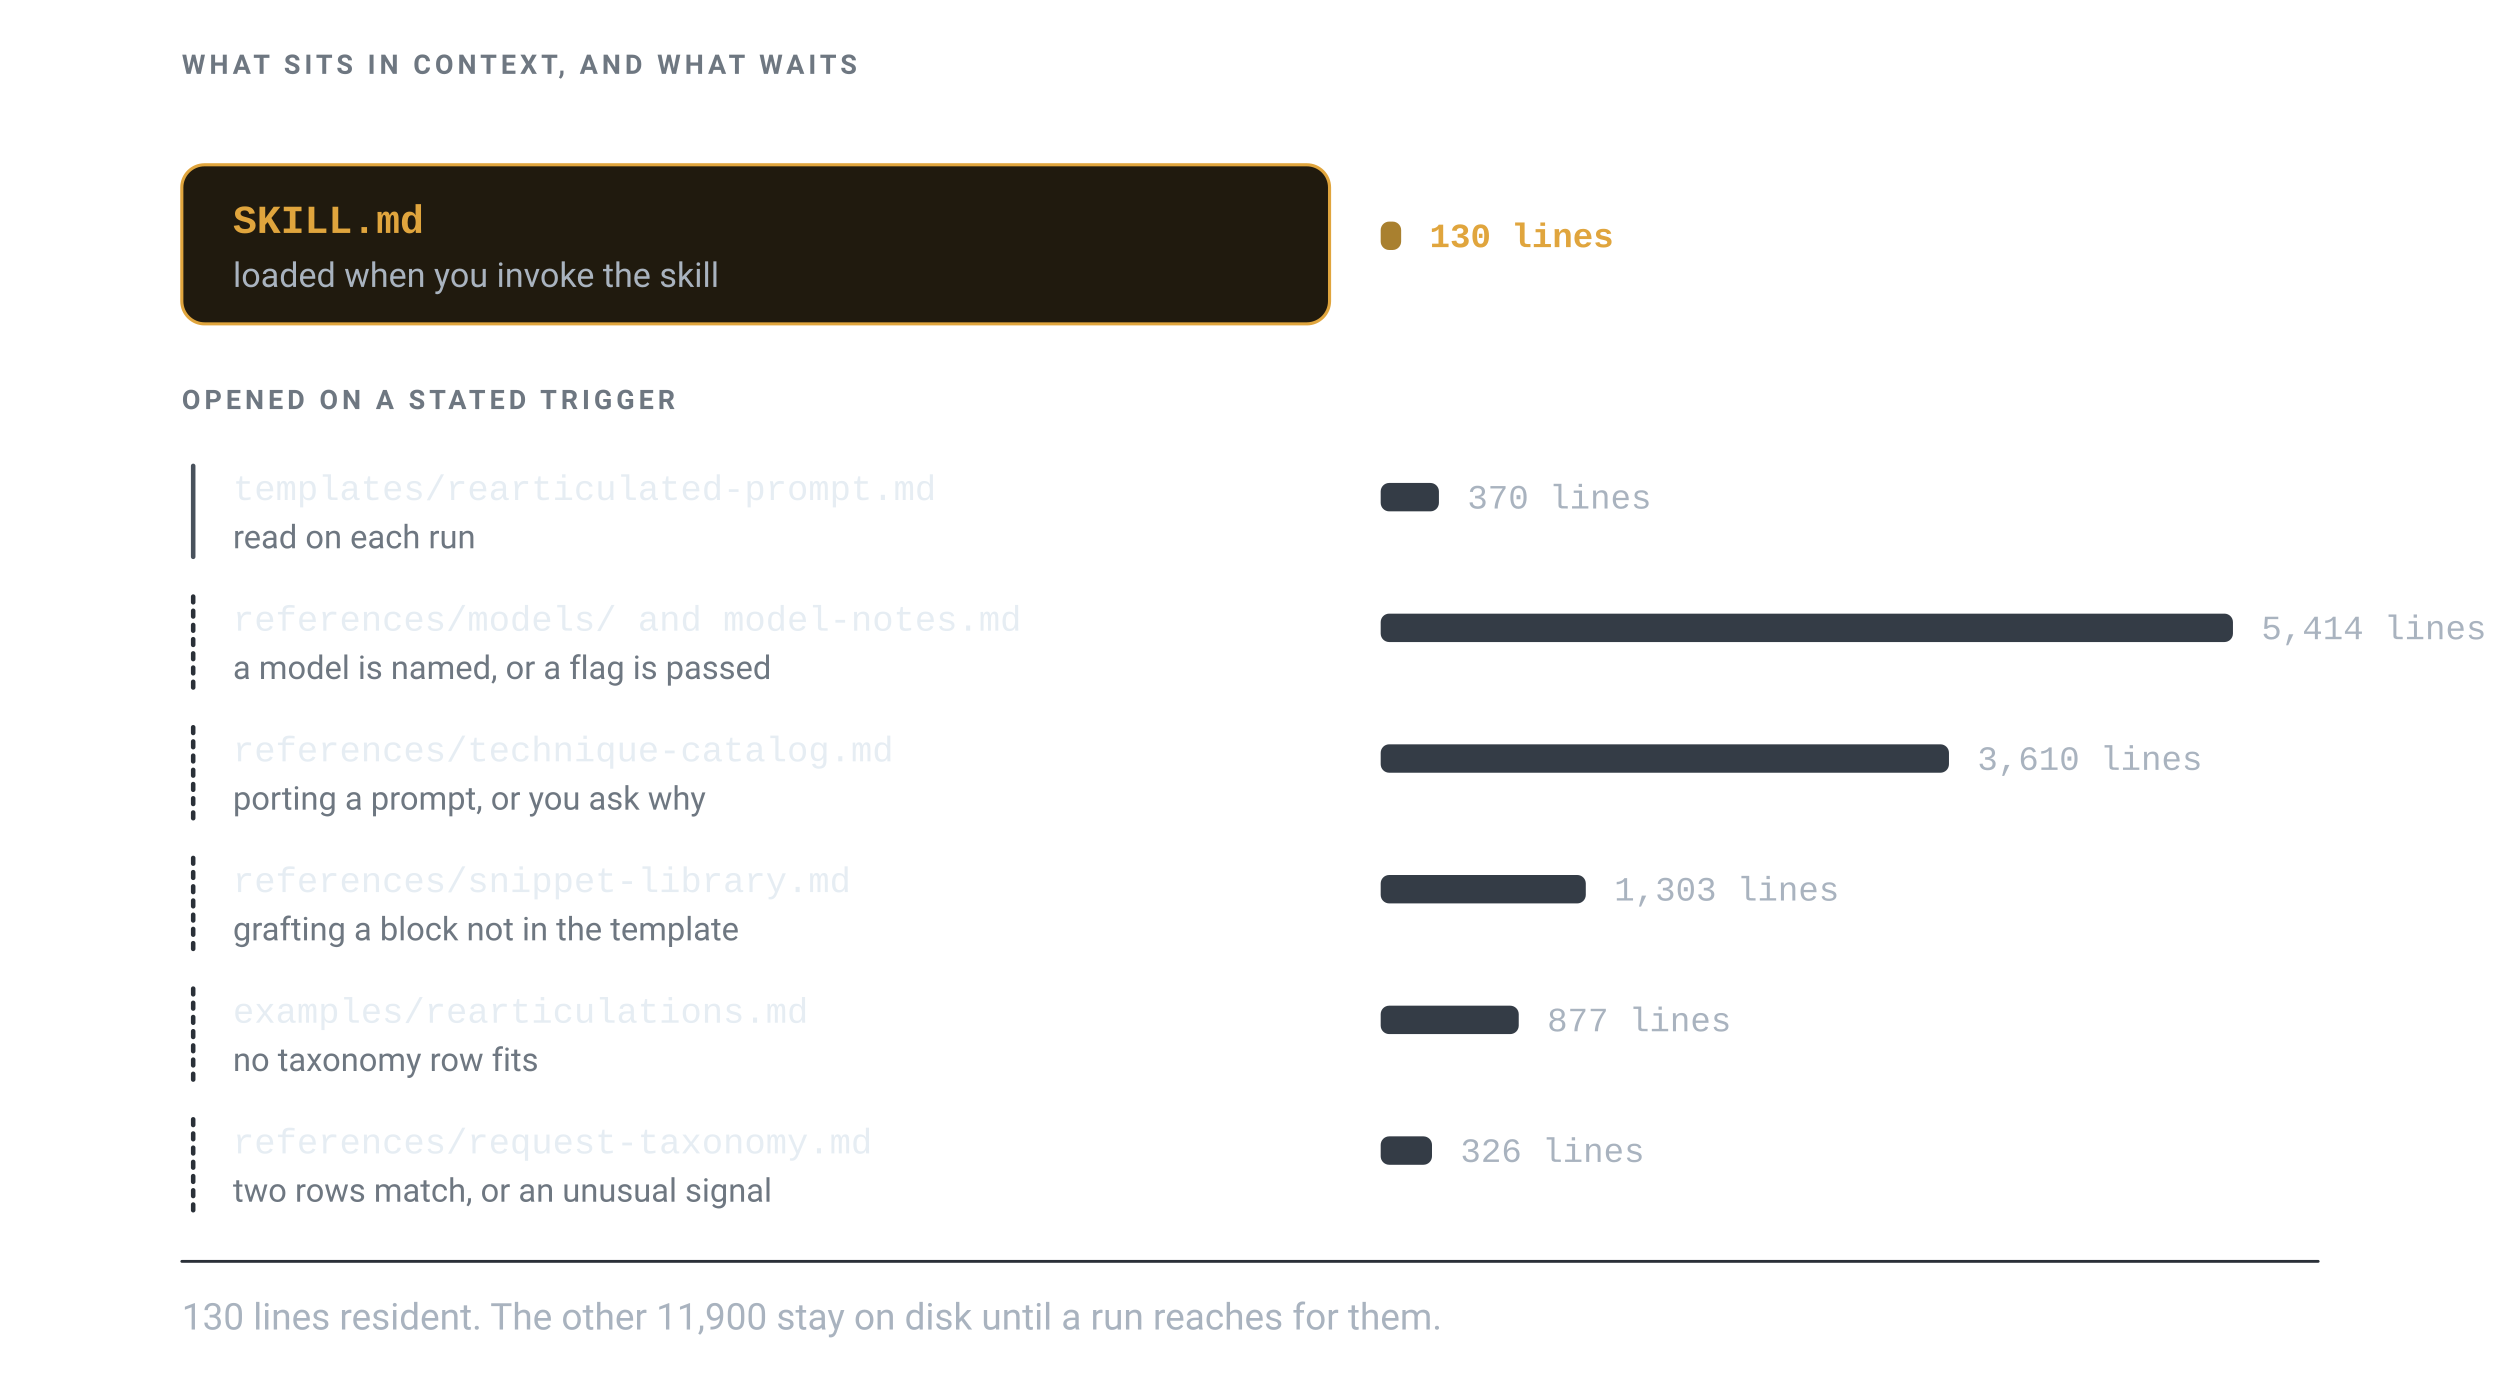
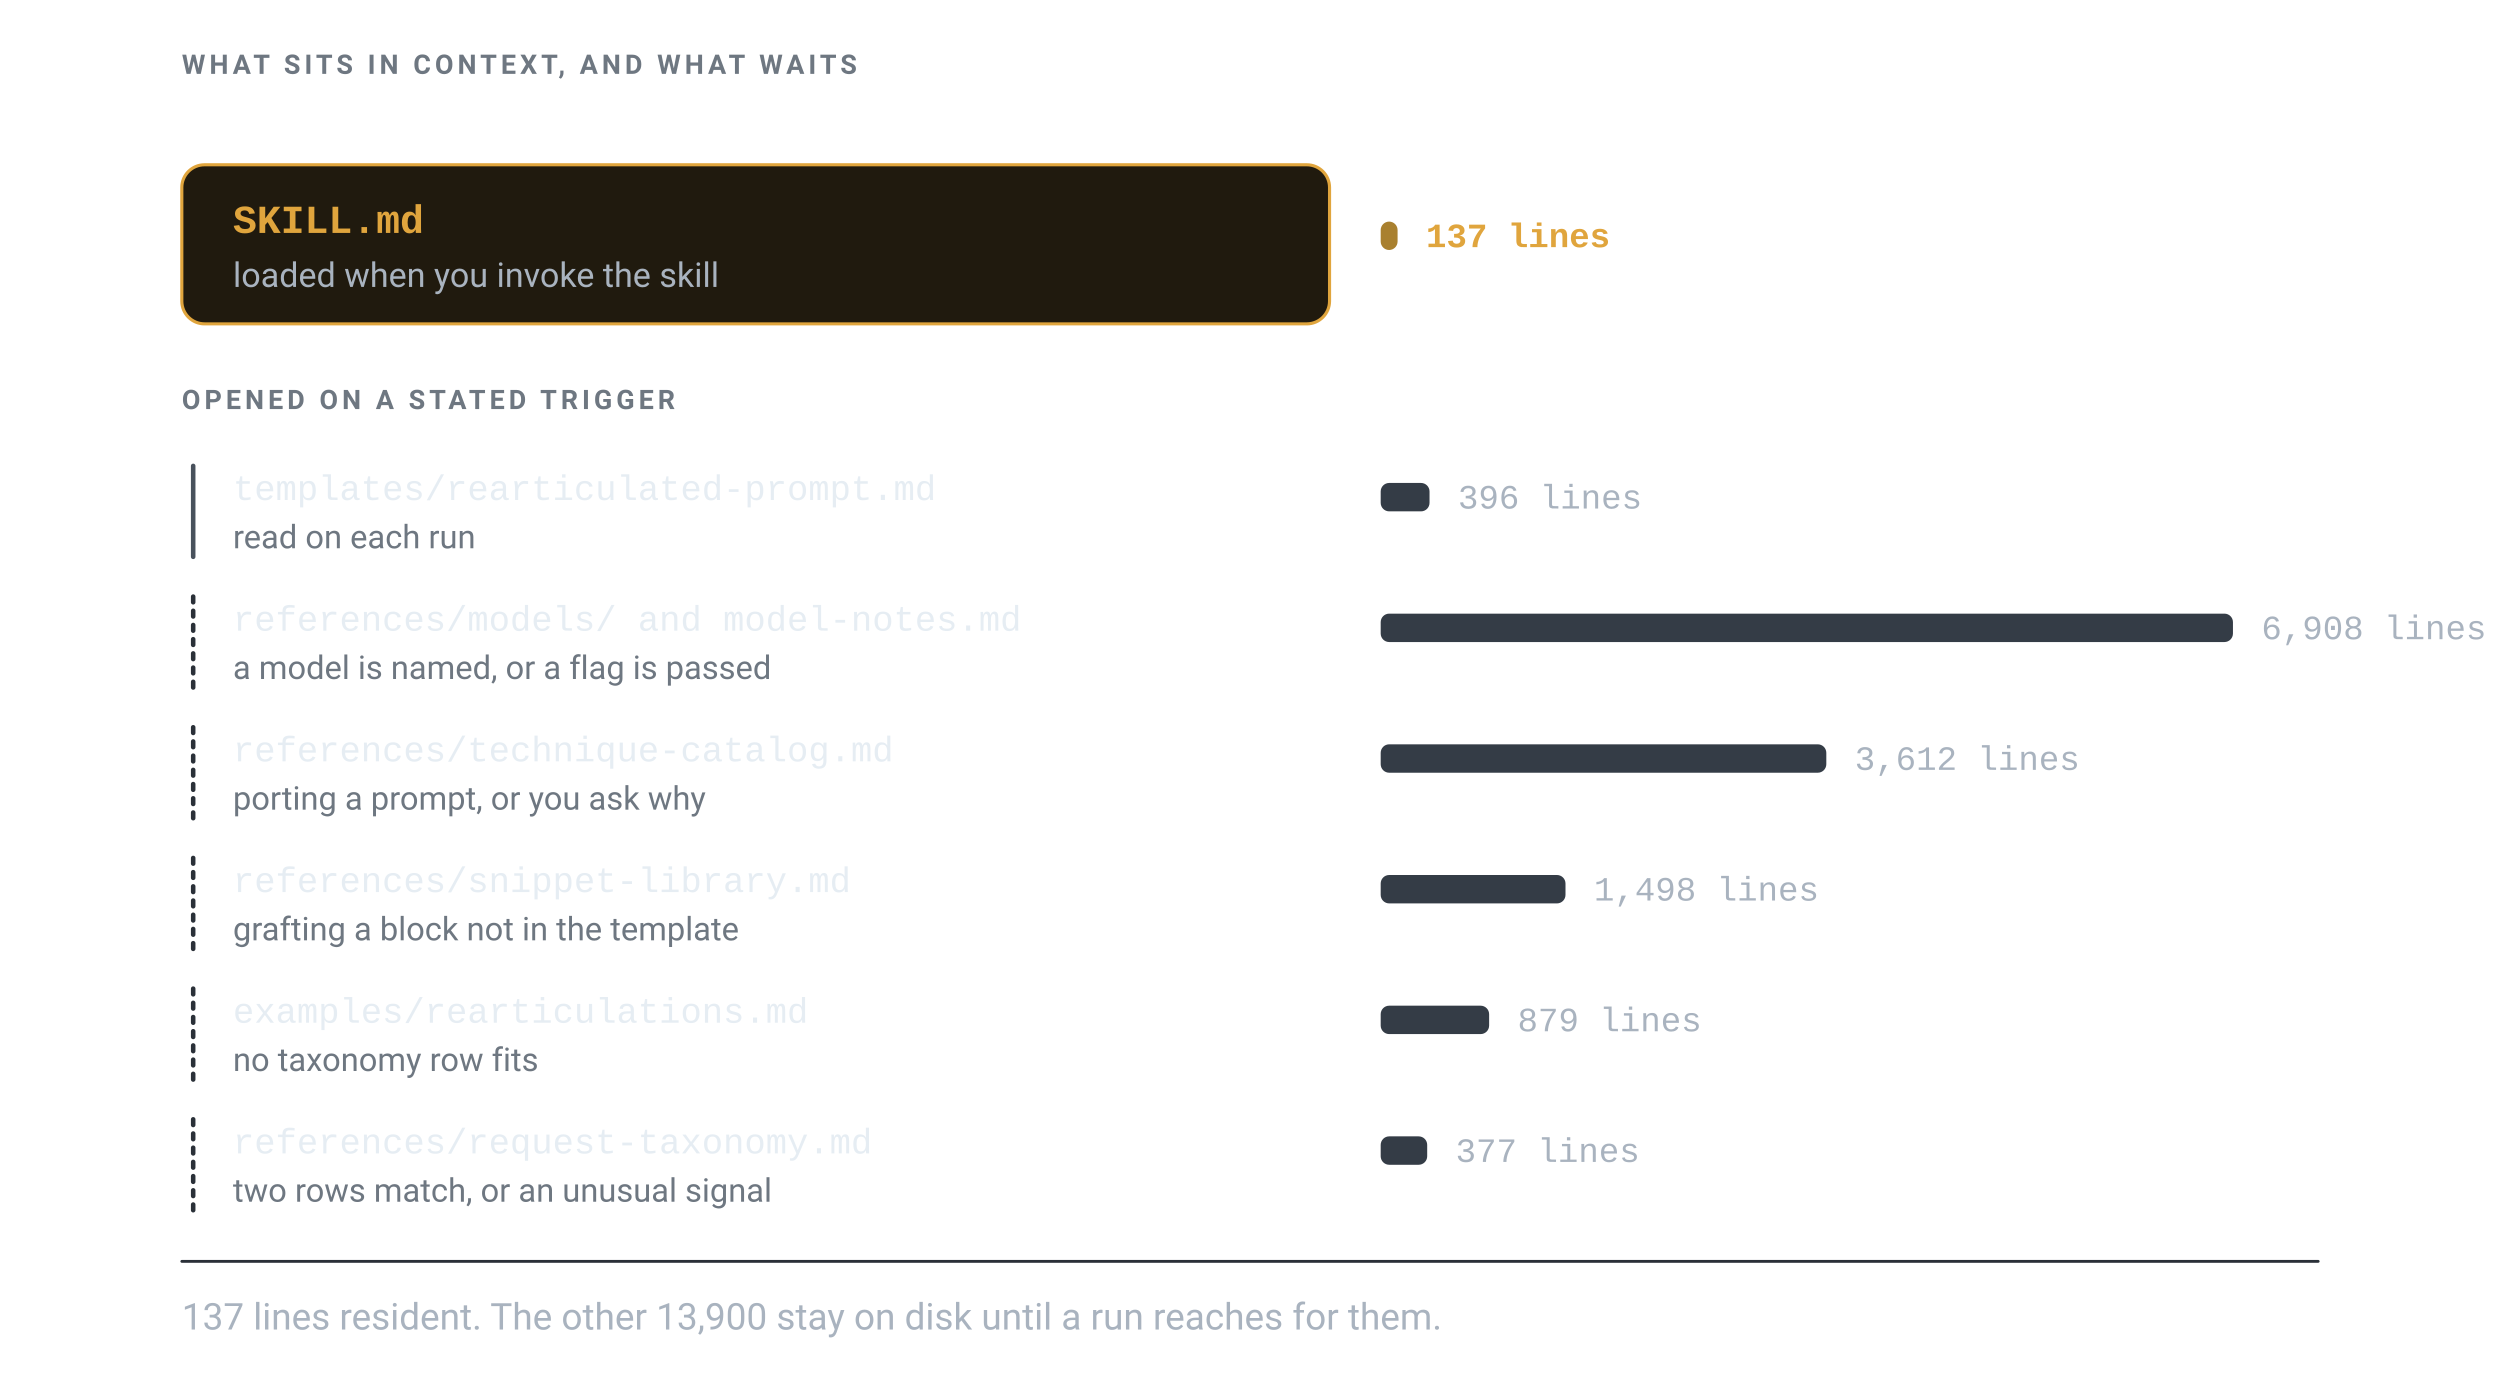
<svg xmlns="http://www.w3.org/2000/svg" viewBox="0 0 880 492" width="880" height="492" role="img" aria-labelledby="t d">
  <defs>
    <marker id="ah" viewBox="0 0 8 8" refX="6.4" refY="4" markerWidth="7" markerHeight="7" orient="auto">
      <path d="M0.6 1.1 L6.6 4 L0.6 6.9" fill="none" stroke="#48515c" stroke-width="1.2" stroke-linecap="round" stroke-linejoin="round" />
    </marker>
    <marker id="ahA" viewBox="0 0 8 8" refX="6.4" refY="4" markerWidth="7" markerHeight="7" orient="auto">
      <path d="M0.6 1.1 L6.6 4 L0.6 6.9" fill="none" stroke="#e0a53d" stroke-width="1.2" stroke-linecap="round" stroke-linejoin="round" />
    </marker>
  </defs>
  <text x="64" y="26" font-family="ui-sans-serif,-apple-system,BlinkMacSystemFont,'Segoe UI',Roboto,Helvetica,Arial,sans-serif" font-size="9.5" fill="#6e7781" font-weight="600" letter-spacing="1.4">WHAT SITS IN CONTEXT, AND WHAT WAITS</text>
  <rect x="64" y="58" width="404" height="56" rx="8" fill="#201a0e" stroke="#e0a53d" stroke-width="1.1" />
  <text x="82" y="82" font-family="ui-monospace,SFMono-Regular,'SF Mono',Menlo,Consolas,'Liberation Mono',monospace" font-size="14" fill="#e0a53d" font-weight="600">SKILL.md</text>
  <text x="82" y="101" font-family="ui-sans-serif,-apple-system,BlinkMacSystemFont,'Segoe UI',Roboto,Helvetica,Arial,sans-serif" font-size="12" fill="#a9b3bf">loaded when you invoke the skill</text>
-   <rect x="486" y="78" width="7.204" height="10" rx="3" fill="#a9802f" />
-   <text x="503.204" y="87" font-family="ui-monospace,SFMono-Regular,'SF Mono',Menlo,Consolas,'Liberation Mono',monospace" font-size="12" fill="#e0a53d" font-weight="600">130 lines</text>
+   <rect x="486" y="78" width="5.95" height="10" rx="3" fill="#a9802f" />
+   <text x="501.95" y="87" font-family="ui-monospace,SFMono-Regular,'SF Mono',Menlo,Consolas,'Liberation Mono',monospace" font-size="12" fill="#e0a53d" font-weight="600">137 lines</text>
  <text x="64" y="144" font-family="ui-sans-serif,-apple-system,BlinkMacSystemFont,'Segoe UI',Roboto,Helvetica,Arial,sans-serif" font-size="9.5" fill="#6e7781" font-weight="600" letter-spacing="1.4">OPENED ON A STATED TRIGGER</text>
  <text x="82" y="176" font-family="ui-monospace,SFMono-Regular,'SF Mono',Menlo,Consolas,'Liberation Mono',monospace" font-size="12.5" fill="#e6edf3">templates/rearticulated-prompt.md</text>
  <text x="82" y="193" font-family="ui-sans-serif,-apple-system,BlinkMacSystemFont,'Segoe UI',Roboto,Helvetica,Arial,sans-serif" font-size="11.5" fill="#6e7781">read on each run</text>
  <line x1="68" y1="164" x2="68" y2="196" stroke="#48515c" stroke-width="1.6" stroke-linecap="round" />
-   <rect x="486" y="170" width="20.502" height="10" rx="3" fill="#343c46" />
-   <text x="516.502" y="179" font-family="ui-monospace,SFMono-Regular,'SF Mono',Menlo,Consolas,'Liberation Mono',monospace" font-size="12" fill="#a9b3bf">370 lines</text>
+   <rect x="486" y="170" width="17.197" height="10" rx="3" fill="#343c46" />
+   <text x="513.197" y="179" font-family="ui-monospace,SFMono-Regular,'SF Mono',Menlo,Consolas,'Liberation Mono',monospace" font-size="12" fill="#a9b3bf">396 lines</text>
  <text x="82" y="222" font-family="ui-monospace,SFMono-Regular,'SF Mono',Menlo,Consolas,'Liberation Mono',monospace" font-size="12.5" fill="#e6edf3">references/models/ and model-notes.md</text>
  <text x="82" y="239" font-family="ui-sans-serif,-apple-system,BlinkMacSystemFont,'Segoe UI',Roboto,Helvetica,Arial,sans-serif" font-size="11.5" fill="#6e7781">a model is named, or a flag is passed</text>
  <line x1="68" y1="210" x2="68" y2="242" stroke="#2a3038" stroke-width="1.6" stroke-linecap="round" stroke-dasharray="2 3" />
  <rect x="486" y="216" width="300.0" height="10" rx="3" fill="#343c46" />
-   <text x="796.0" y="225" font-family="ui-monospace,SFMono-Regular,'SF Mono',Menlo,Consolas,'Liberation Mono',monospace" font-size="12" fill="#a9b3bf">5,414 lines</text>
+   <text x="796.0" y="225" font-family="ui-monospace,SFMono-Regular,'SF Mono',Menlo,Consolas,'Liberation Mono',monospace" font-size="12" fill="#a9b3bf">6,908 lines</text>
  <text x="82" y="268" font-family="ui-monospace,SFMono-Regular,'SF Mono',Menlo,Consolas,'Liberation Mono',monospace" font-size="12.5" fill="#e6edf3">references/technique-catalog.md</text>
  <text x="82" y="285" font-family="ui-sans-serif,-apple-system,BlinkMacSystemFont,'Segoe UI',Roboto,Helvetica,Arial,sans-serif" font-size="11.5" fill="#6e7781">porting a prompt, or you ask why</text>
  <line x1="68" y1="256" x2="68" y2="288" stroke="#2a3038" stroke-width="1.6" stroke-linecap="round" stroke-dasharray="2 3" />
-   <rect x="486" y="262" width="200.037" height="10" rx="3" fill="#343c46" />
-   <text x="696.037" y="271" font-family="ui-monospace,SFMono-Regular,'SF Mono',Menlo,Consolas,'Liberation Mono',monospace" font-size="12" fill="#a9b3bf">3,610 lines</text>
+   <rect x="486" y="262" width="156.862" height="10" rx="3" fill="#343c46" />
+   <text x="652.862" y="271" font-family="ui-monospace,SFMono-Regular,'SF Mono',Menlo,Consolas,'Liberation Mono',monospace" font-size="12" fill="#a9b3bf">3,612 lines</text>
  <text x="82" y="314" font-family="ui-monospace,SFMono-Regular,'SF Mono',Menlo,Consolas,'Liberation Mono',monospace" font-size="12.5" fill="#e6edf3">references/snippet-library.md</text>
  <text x="82" y="331" font-family="ui-sans-serif,-apple-system,BlinkMacSystemFont,'Segoe UI',Roboto,Helvetica,Arial,sans-serif" font-size="11.5" fill="#6e7781">grafting a block not in the template</text>
  <line x1="68" y1="302" x2="68" y2="334" stroke="#2a3038" stroke-width="1.6" stroke-linecap="round" stroke-dasharray="2 3" />
-   <rect x="486" y="308" width="72.202" height="10" rx="3" fill="#343c46" />
-   <text x="568.202" y="317" font-family="ui-monospace,SFMono-Regular,'SF Mono',Menlo,Consolas,'Liberation Mono',monospace" font-size="12" fill="#a9b3bf">1,303 lines</text>
+   <rect x="486" y="308" width="65.055" height="10" rx="3" fill="#343c46" />
+   <text x="561.055" y="317" font-family="ui-monospace,SFMono-Regular,'SF Mono',Menlo,Consolas,'Liberation Mono',monospace" font-size="12" fill="#a9b3bf">1,498 lines</text>
  <text x="82" y="360" font-family="ui-monospace,SFMono-Regular,'SF Mono',Menlo,Consolas,'Liberation Mono',monospace" font-size="12.5" fill="#e6edf3">examples/rearticulations.md</text>
  <text x="82" y="377" font-family="ui-sans-serif,-apple-system,BlinkMacSystemFont,'Segoe UI',Roboto,Helvetica,Arial,sans-serif" font-size="11.5" fill="#6e7781">no taxonomy row fits</text>
  <line x1="68" y1="348" x2="68" y2="380" stroke="#2a3038" stroke-width="1.6" stroke-linecap="round" stroke-dasharray="2 3" />
-   <rect x="486" y="354" width="48.596" height="10" rx="3" fill="#343c46" />
-   <text x="544.596" y="363" font-family="ui-monospace,SFMono-Regular,'SF Mono',Menlo,Consolas,'Liberation Mono',monospace" font-size="12" fill="#a9b3bf">877 lines</text>
+   <rect x="486" y="354" width="38.173" height="10" rx="3" fill="#343c46" />
+   <text x="534.173" y="363" font-family="ui-monospace,SFMono-Regular,'SF Mono',Menlo,Consolas,'Liberation Mono',monospace" font-size="12" fill="#a9b3bf">879 lines</text>
  <text x="82" y="406" font-family="ui-monospace,SFMono-Regular,'SF Mono',Menlo,Consolas,'Liberation Mono',monospace" font-size="12.5" fill="#e6edf3">references/request-taxonomy.md</text>
  <text x="82" y="423" font-family="ui-sans-serif,-apple-system,BlinkMacSystemFont,'Segoe UI',Roboto,Helvetica,Arial,sans-serif" font-size="11.5" fill="#6e7781">two rows match, or an unusual signal</text>
  <line x1="68" y1="394" x2="68" y2="426" stroke="#2a3038" stroke-width="1.6" stroke-linecap="round" stroke-dasharray="2 3" />
-   <rect x="486" y="400" width="18.064" height="10" rx="3" fill="#343c46" />
-   <text x="514.064" y="409" font-family="ui-monospace,SFMono-Regular,'SF Mono',Menlo,Consolas,'Liberation Mono',monospace" font-size="12" fill="#a9b3bf">326 lines</text>
+   <rect x="486" y="400" width="16.372" height="10" rx="3" fill="#343c46" />
+   <text x="512.372" y="409" font-family="ui-monospace,SFMono-Regular,'SF Mono',Menlo,Consolas,'Liberation Mono',monospace" font-size="12" fill="#a9b3bf">377 lines</text>
  <line x1="64" y1="444" x2="816" y2="444" stroke="#2a3038" stroke-width="1.0" stroke-linecap="round" />
-   <text x="64" y="468" font-family="ui-sans-serif,-apple-system,BlinkMacSystemFont,'Segoe UI',Roboto,Helvetica,Arial,sans-serif" font-size="13" fill="#a9b3bf">130 lines resident. The other 11,900 stay on disk until a run reaches for them.</text>
+   <text x="64" y="468" font-family="ui-sans-serif,-apple-system,BlinkMacSystemFont,'Segoe UI',Roboto,Helvetica,Arial,sans-serif" font-size="13" fill="#a9b3bf">137 lines resident. The other 13,900 stay on disk until a run reaches for them.</text>
</svg>
